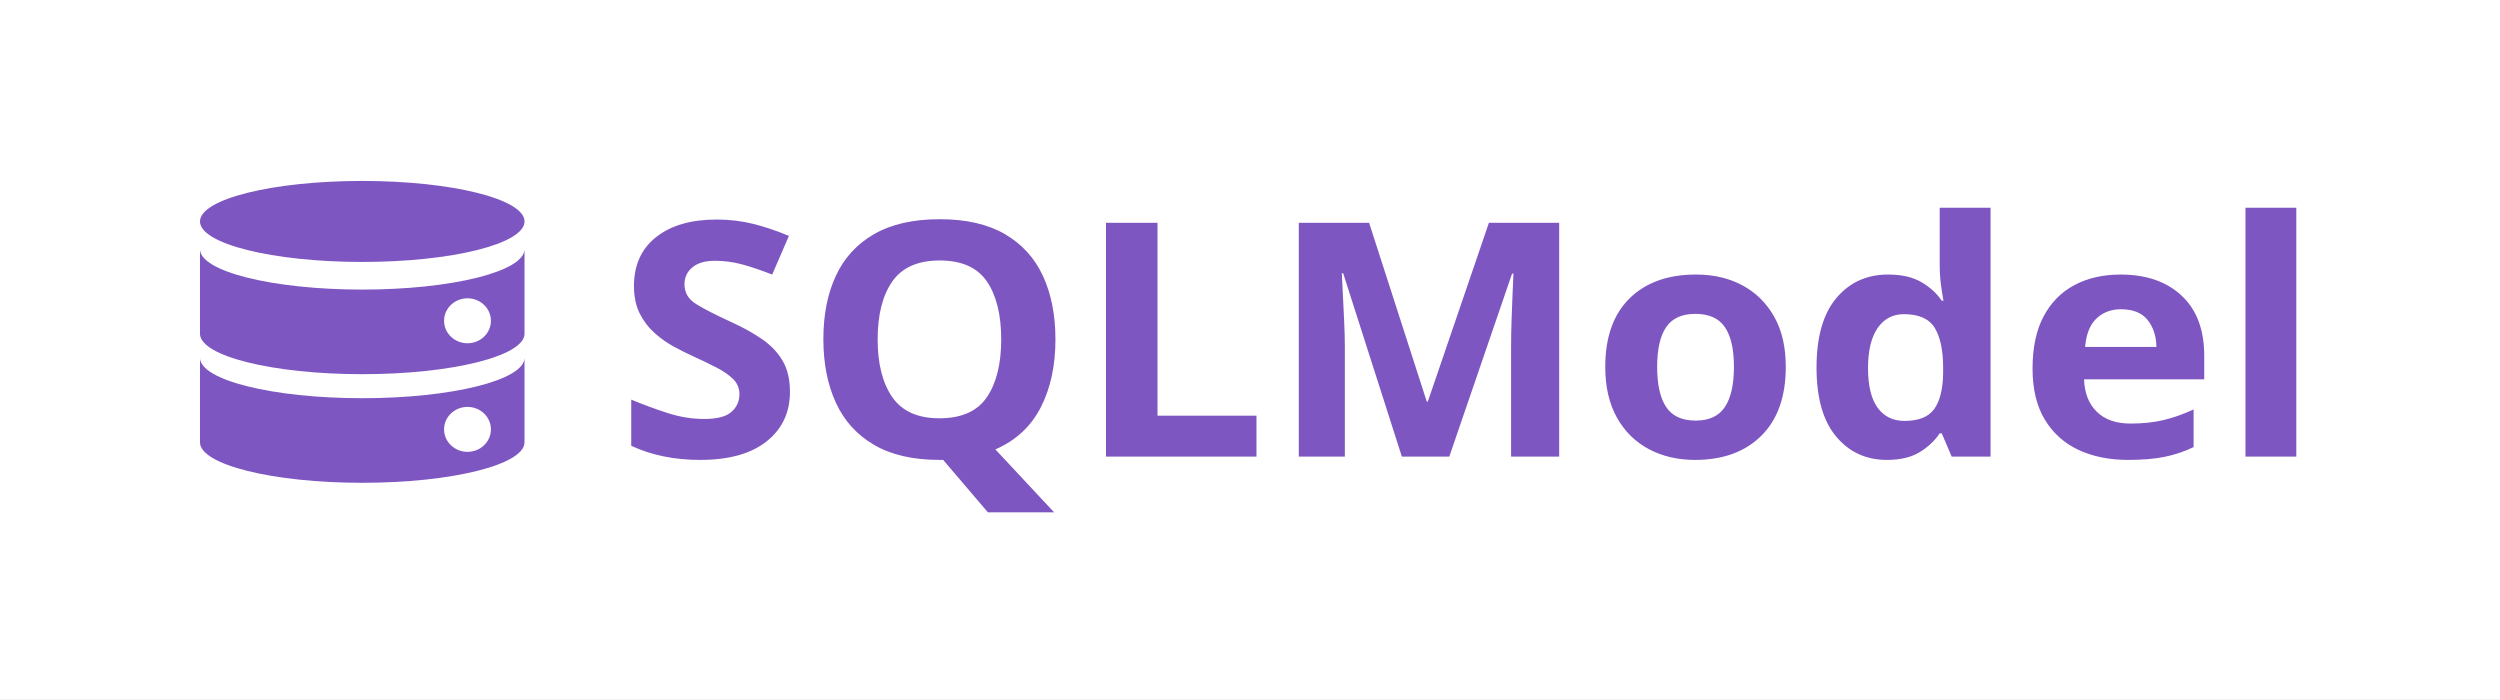
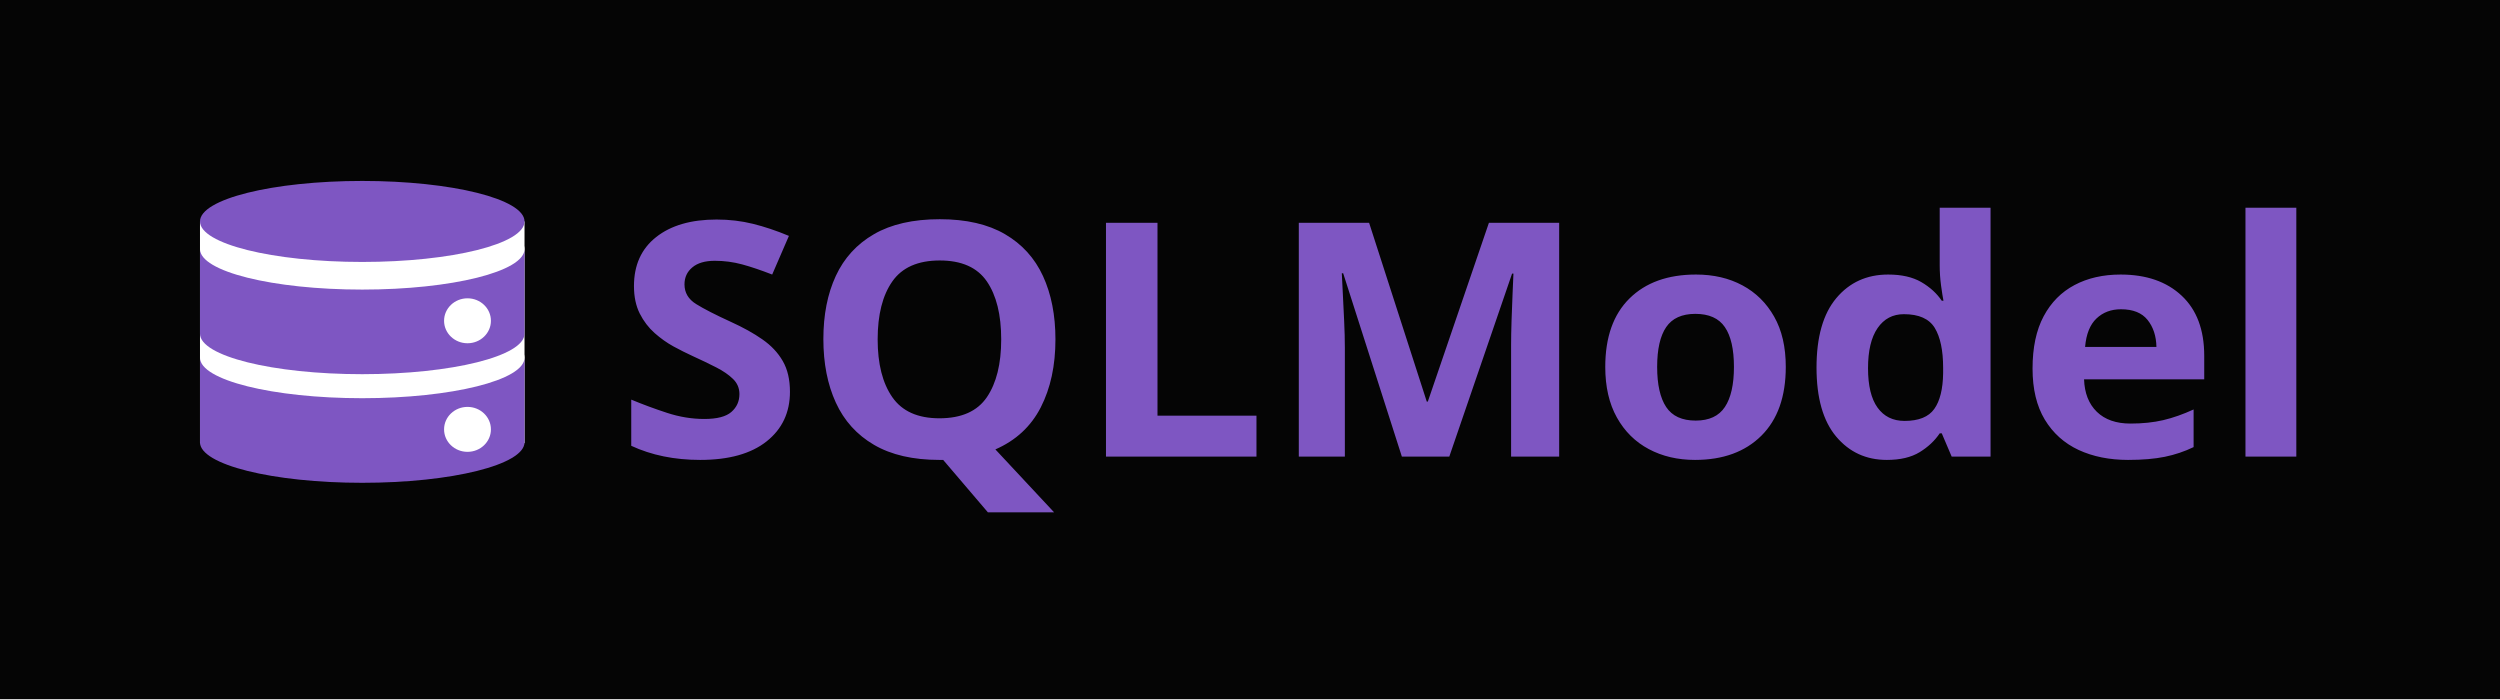
<svg xmlns="http://www.w3.org/2000/svg" id="svg8" version="1.1" viewBox="0 0 848.545 237.3" height="237.3mm" width="848.545mm">
  <defs id="defs2" />
-   <rect y="4.2351647e-22" x="0" height="237.3" width="848.545" id="rect824" style="opacity:0.98;fill:#ffffff;fill-opacity:1;stroke-width:0.515" />
+   <rect y="4.2351647e-22" x="0" height="237.3" width="848.545" id="rect824" style="opacity:0.98;stroke-width:0.515" />
  <g id="g939" transform="translate(-23.45382,-6.00513)">
    <text id="text861" y="164.362" x="227.618" style="font-style:normal;font-variant:normal;font-weight:bold;font-stretch:normal;font-size:113.462px;line-height:1.25;font-family:Ubuntu;-inkscape-font-specification:'Ubuntu Bold';letter-spacing:0px;word-spacing:0px;fill:#7e56c2;fill-opacity:1;stroke:none;stroke-width:2.837" xml:space="preserve" transform="scale(1.020926,0.979503)">
      <tspan style="font-style:normal;font-variant:normal;font-weight:bold;font-stretch:normal;font-family:Ubuntu;-inkscape-font-specification:'Ubuntu Bold';fill:#7e56c2;fill-opacity:1;stroke-width:2.837" y="164.362" x="227.618" id="tspan859">SQLModel</tspan>
    </text>
    <g id="g1074" transform="matrix(7.048594,0,0,6.762605,65.86549,54.34625)">
      <g id="g1470">
        <rect style="fill:#ffffff;fill-opacity:1;stroke:none;stroke-width:1.272;stroke-miterlimit:4;stroke-dasharray:none;stroke-opacity:1;stop-color:#000000" id="rect1457" width="15.628" height="11.128" x="3.613" y="3.966" />
        <g id="g1309-3" transform="translate(2.3451874e-4,7.064833)">
          <path id="path1225-7" style="fill:#7e56c2;fill-opacity:1;stroke:none;stroke-width:1.821;stroke-miterlimit:4;stroke-dasharray:none;stroke-opacity:1;stop-color:#000000" d="M 12.164,0.947 C 6.062,0.954 1.13,2.243 1.133,3.83 v 5.762 c -0.003,1.592 4.958,2.883 11.078,2.883 6.119,-1.6e-4 11.079,-1.291 11.076,-2.883 V 3.83 C 23.29,2.238 18.33,0.947 12.211,0.947 Z" transform="matrix(0.7054033,0,0,0.7054033,2.813504,1.219157)" />
          <ellipse style="fill:#ffffff;fill-opacity:1;stroke:none;stroke-width:1.284;stroke-miterlimit:4;stroke-dasharray:none;stroke-opacity:1;stop-color:#000000" id="path1225-2-5" cx="11.427" cy="3.74" rx="7.814" ry="2.033" />
        </g>
        <g id="g1309" transform="translate(1.1725937e-4,1.613187)">
          <path id="path1225" style="fill:#7e56c2;fill-opacity:1;stroke:none;stroke-width:1.821;stroke-miterlimit:4;stroke-dasharray:none;stroke-opacity:1;stop-color:#000000" d="M 12.164,0.947 C 6.062,0.954 1.13,2.243 1.133,3.83 v 5.762 c -0.003,1.592 4.958,2.883 11.078,2.883 6.119,-1.6e-4 11.079,-1.291 11.076,-2.883 V 3.83 C 23.29,2.238 18.33,0.947 12.211,0.947 Z" transform="matrix(0.7054033,0,0,0.7054033,2.813504,1.219157)" />
          <ellipse style="fill:#ffffff;fill-opacity:1;stroke:none;stroke-width:1.284;stroke-miterlimit:4;stroke-dasharray:none;stroke-opacity:1;stop-color:#000000" id="path1225-2" cx="11.427" cy="3.74" rx="7.814" ry="2.033" />
        </g>
        <ellipse style="fill:#7e56c2;fill-opacity:1;stroke:none;stroke-width:1.284;stroke-miterlimit:4;stroke-dasharray:none;stroke-opacity:1;stop-color:#000000" id="path1225-2-9" cx="11.427" cy="3.966" rx="7.814" ry="2.033" />
        <g id="g1391">
          <circle style="fill:#ffffff;stroke:none;stroke-width:0.639;stroke-miterlimit:4;stroke-dasharray:none;stroke-opacity:1;stop-color:#000000" id="path1149-1-2" cx="16.495" cy="8.952" r="1.128" />
          <circle style="fill:#ffffff;stroke:none;stroke-width:0.639;stroke-miterlimit:4;stroke-dasharray:none;stroke-opacity:1;stop-color:#000000" id="path1149-6-8-8" cx="16.495" cy="14.402" r="1.128" />
        </g>
      </g>
    </g>
  </g>
</svg>
